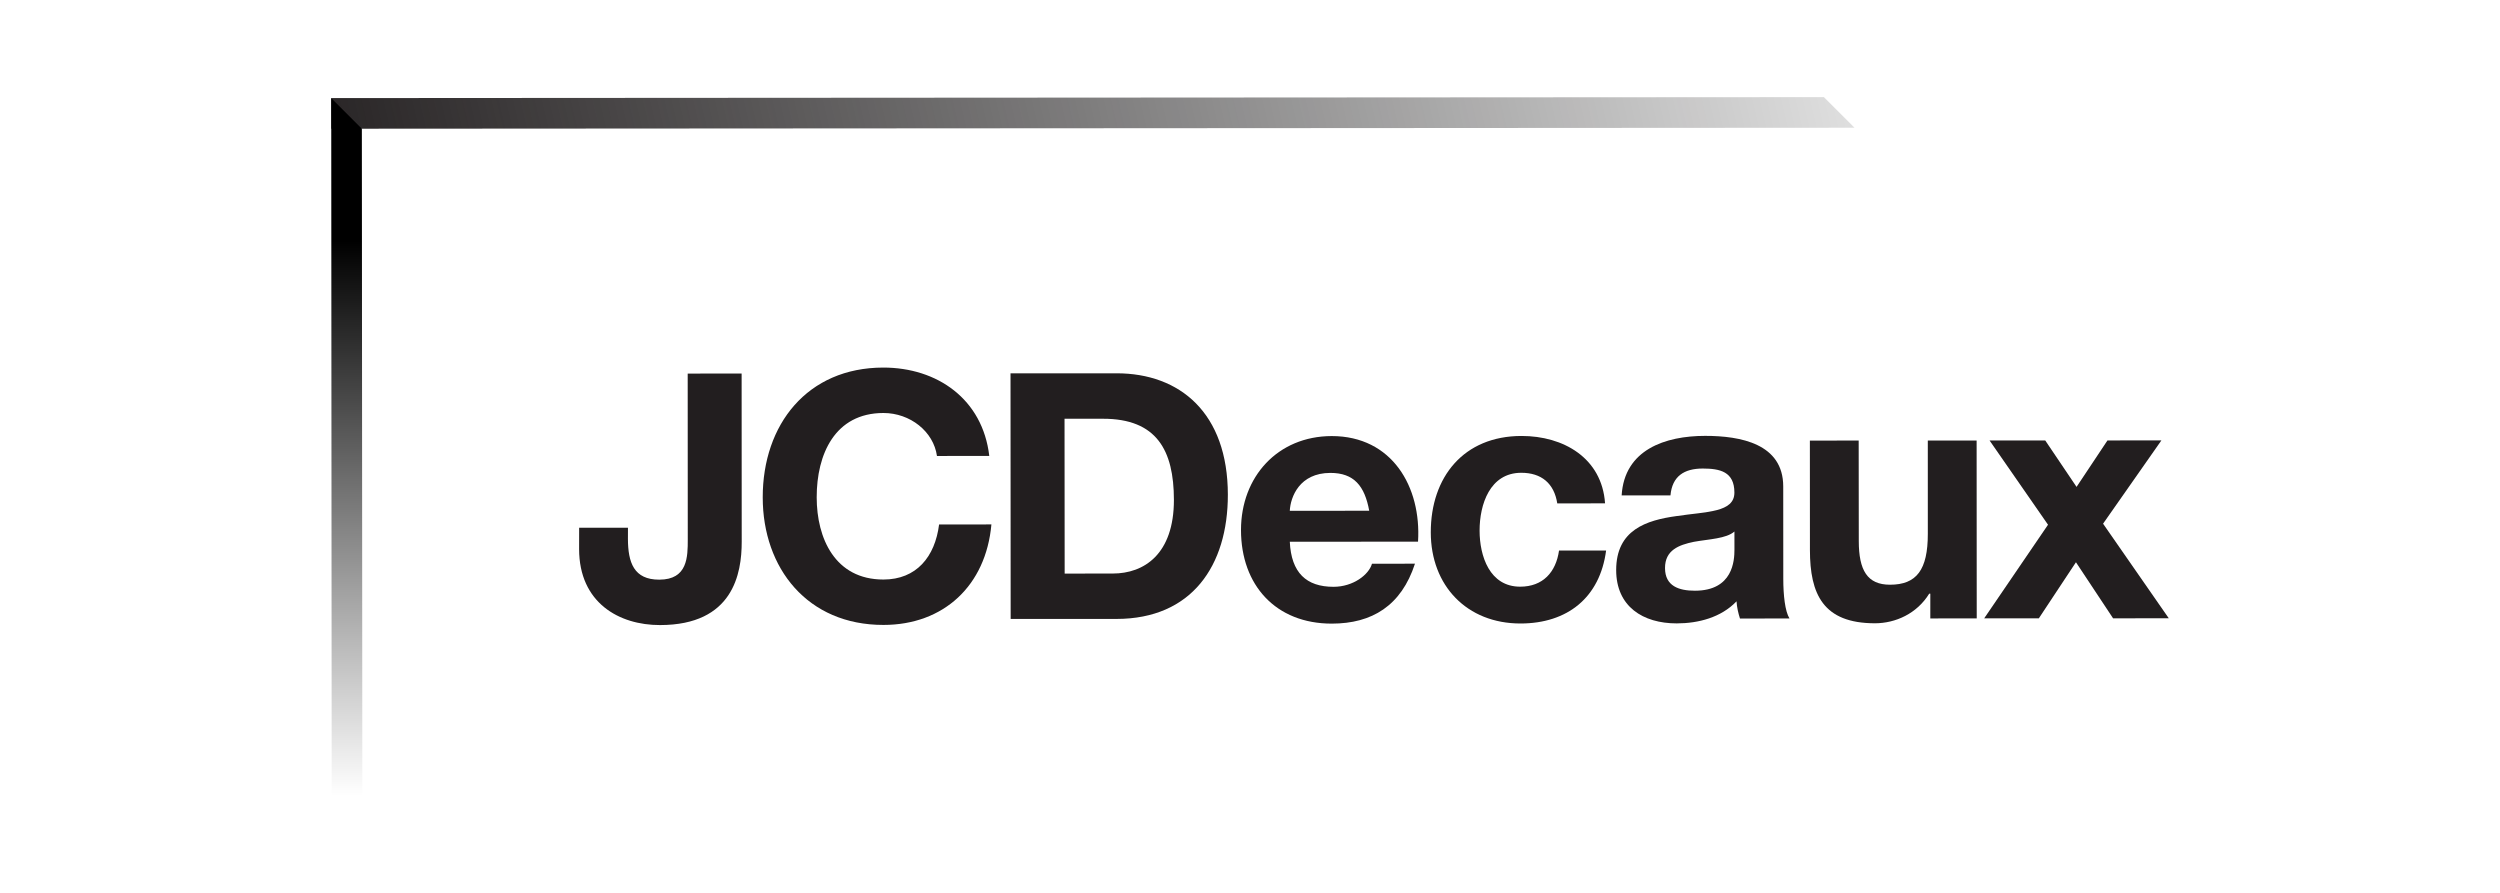
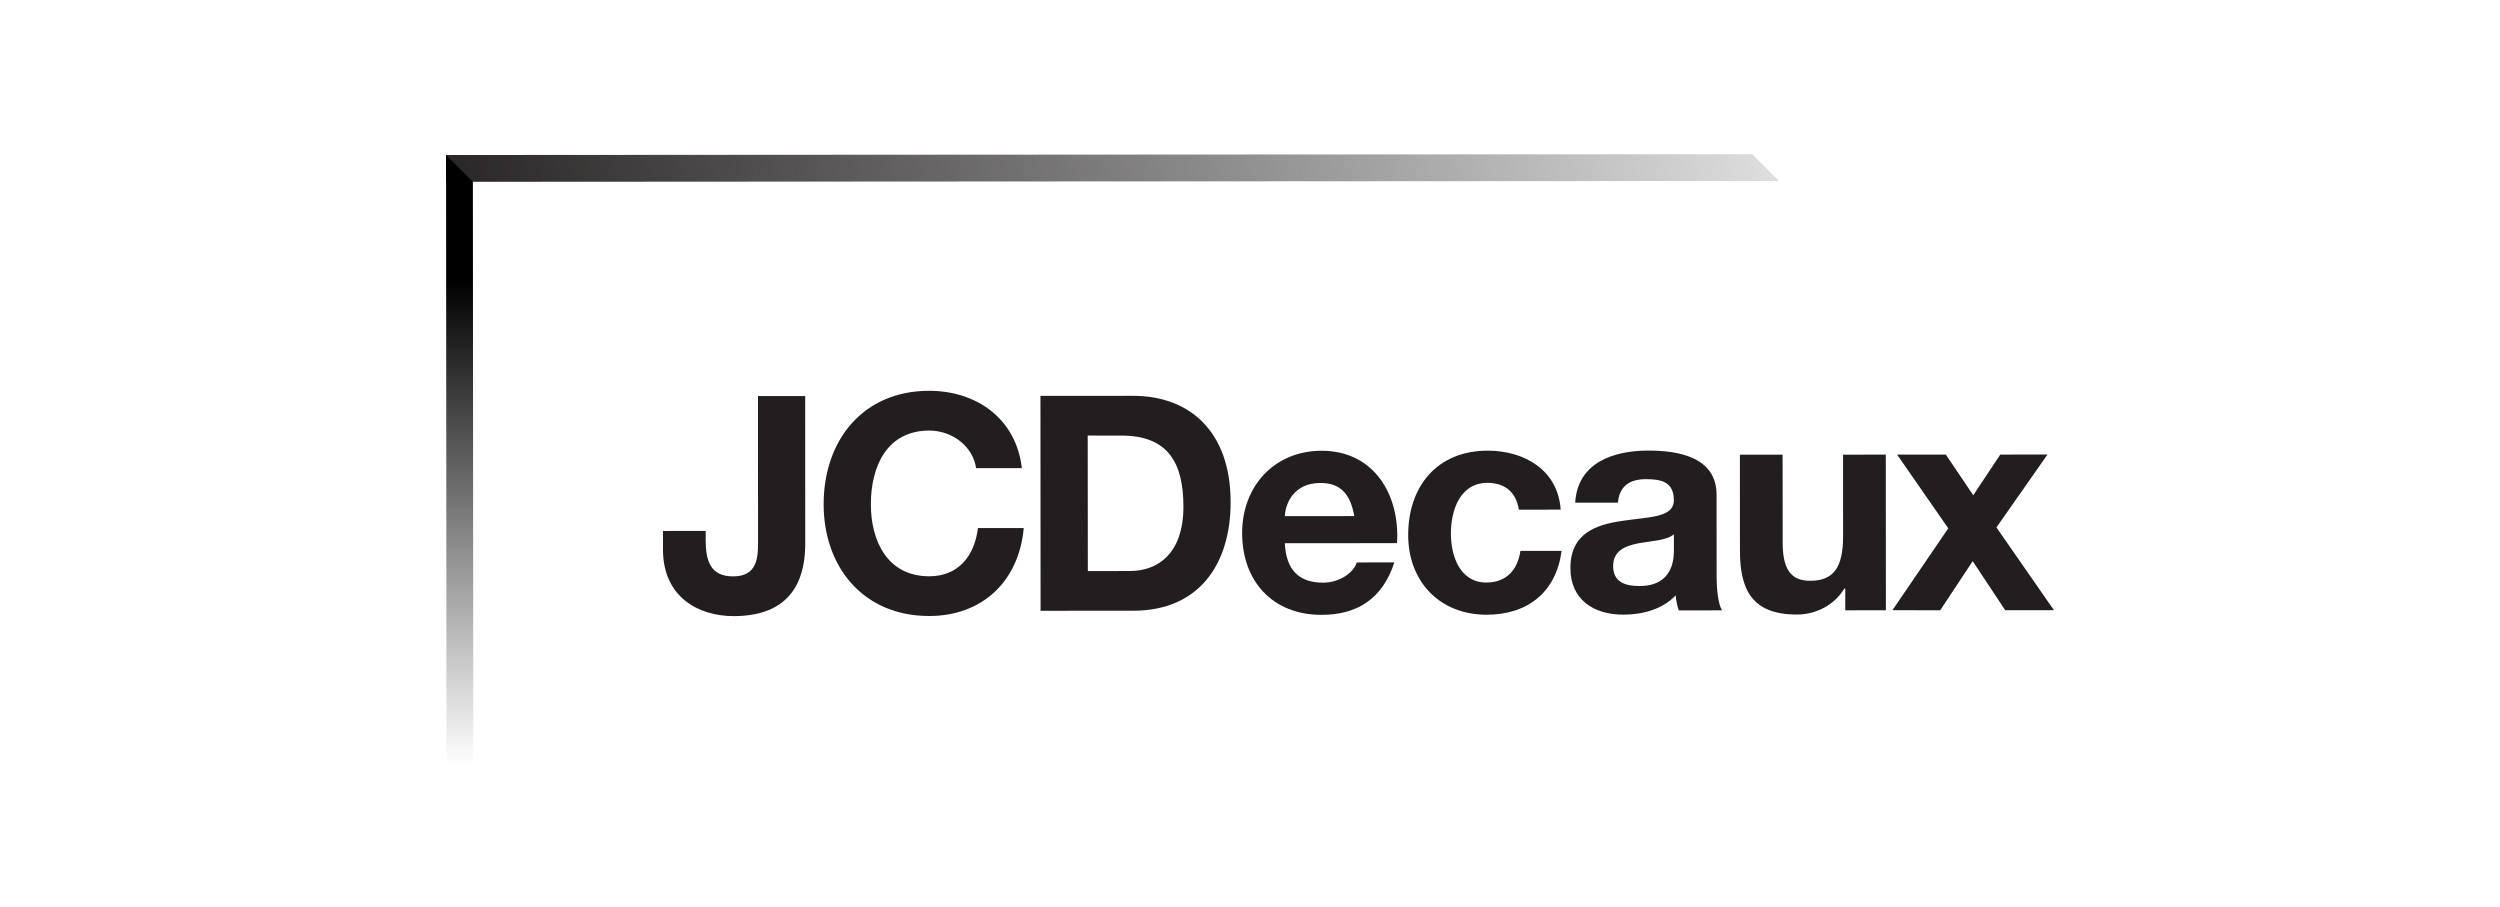
- <svg xmlns="http://www.w3.org/2000/svg" width="140" height="50" viewBox="0 0 140 50" fill="none">
-   <path d="M102.139 5.439L18.549 5.493L18.554 7.209L103.854 7.154L102.139 5.439Z" fill="url(#paint0_linear_17011_16127)" />
-   <path d="M20.264 7.209L20.291 44.559L18.575 44.561L18.549 5.495L20.264 7.209Z" fill="url(#paint1_linear_17011_16127)" />
-   <path d="M41.536 30.34C41.538 32.111 41.061 35.002 36.96 35.004C34.667 35.007 32.434 33.754 32.43 30.75L32.432 29.554L35.166 29.554L35.164 30.17C35.167 31.501 35.495 32.464 36.92 32.461C38.517 32.46 38.515 31.172 38.515 30.206L38.511 20.92L41.531 20.919L41.536 30.34Z" fill="#221E1F" />
-   <path d="M52.47 25.535C52.278 24.166 50.971 23.127 49.469 23.128C46.751 23.131 45.732 25.442 45.735 27.851C45.735 30.143 46.759 32.455 49.473 32.454C51.321 32.453 52.361 31.18 52.589 29.37L55.519 29.368C55.212 32.796 52.843 34.995 49.475 34.996C45.22 35.001 42.714 31.822 42.713 27.853C42.71 23.77 45.21 20.587 49.464 20.584C52.487 20.583 55.029 22.352 55.399 25.531L52.47 25.535Z" fill="#221E1F" />
-   <path d="M59.614 23.448L61.768 23.45C64.774 23.446 65.737 25.216 65.739 27.993C65.74 31.037 64.067 32.118 62.315 32.118L59.621 32.121L59.614 23.448ZM56.597 34.662L62.529 34.66C66.726 34.657 68.763 31.69 68.76 27.703C68.758 23.135 66.081 20.901 62.52 20.905L56.589 20.908L56.597 34.662Z" fill="#221E1F" />
-   <path d="M72.228 28.605C72.267 27.834 72.766 26.485 74.501 26.483C75.826 26.482 76.423 27.214 76.676 28.602L72.228 28.605ZM79.41 30.333C79.601 27.271 77.964 24.419 74.574 24.42C71.551 24.426 69.494 26.699 69.496 29.685C69.498 32.768 71.443 34.925 74.581 34.923C76.834 34.922 78.471 33.92 79.238 31.567L76.831 31.568C76.657 32.186 75.774 32.862 74.678 32.861C73.155 32.863 72.308 32.073 72.229 30.338L79.41 30.333Z" fill="#221E1F" />
-   <path d="M87.207 28.192C87.034 27.072 86.321 26.474 85.186 26.476C83.431 26.479 82.856 28.251 82.857 29.717C82.858 31.141 83.419 32.856 85.132 32.854C86.401 32.852 87.134 32.045 87.306 30.828L89.942 30.828C89.597 33.468 87.771 34.913 85.151 34.916C82.148 34.918 80.125 32.799 80.124 29.813C80.122 26.711 81.968 24.417 85.203 24.414C87.551 24.411 89.708 25.645 89.883 28.187L87.207 28.192Z" fill="#221E1F" />
-   <path d="M97.129 30.785C97.128 31.384 97.052 33.078 94.916 33.08C94.03 33.08 93.241 32.83 93.241 31.809C93.24 30.809 94.011 30.517 94.857 30.342C95.703 30.189 96.665 30.168 97.128 29.765L97.129 30.785ZM93.546 27.744C93.641 26.665 94.315 26.239 95.354 26.238C96.317 26.24 97.126 26.411 97.126 27.585C97.126 28.704 95.566 28.647 93.892 28.899C92.198 29.132 90.504 29.671 90.506 31.926C90.507 33.969 92.009 34.91 93.896 34.91C95.107 34.909 96.379 34.582 97.246 33.674C97.265 34.003 97.341 34.33 97.438 34.637L100.211 34.635C99.961 34.234 99.865 33.326 99.864 32.421L99.861 27.237C99.858 24.849 97.471 24.408 95.487 24.409C93.255 24.409 90.963 25.18 90.812 27.744L93.546 27.744Z" fill="#221E1F" />
-   <path d="M110.697 34.629L108.097 34.633L108.098 33.245L108.037 33.244C107.346 34.364 106.152 34.901 104.998 34.904C102.092 34.903 101.357 33.27 101.356 30.802L101.353 24.674L104.086 24.67L104.092 30.3C104.092 31.936 104.57 32.746 105.844 32.744C107.326 32.743 107.961 31.915 107.958 29.892L107.957 24.669L110.691 24.668L110.697 34.629Z" fill="#221E1F" />
-   <path d="M114.689 29.385L111.415 24.666L114.533 24.665L116.287 27.266L118.018 24.665L121.039 24.662L117.772 29.327L121.451 34.623L118.333 34.626L116.253 31.486L114.174 34.628L111.114 34.627L114.689 29.385Z" fill="#221E1F" />
+ <svg xmlns="http://www.w3.org/2000/svg" width="160" height="58" viewBox="0 0 160 58" fill="none">
+   <path d="M112.139 9.867L28.549 9.921L28.554 11.637L113.854 11.582L112.139 9.867Z" fill="url(#paint0_linear_17011_16127)" />
+   <path d="M30.264 11.637L30.291 48.987L28.575 48.989L28.549 9.922L30.264 11.637Z" fill="url(#paint1_linear_17011_16127)" />
+   <path d="M51.536 34.767C51.538 36.538 51.061 39.43 46.96 39.432C44.667 39.435 42.434 38.182 42.43 35.178L42.432 33.982L45.166 33.981L45.164 34.598C45.167 35.929 45.495 36.891 46.92 36.889C48.517 36.888 48.515 35.6 48.515 34.634L48.511 25.348L51.531 25.347L51.536 34.767Z" fill="#221E1F" />
+   <path d="M62.47 29.962C62.278 28.594 60.971 27.555 59.469 27.556C56.751 27.559 55.732 29.87 55.735 32.279C55.735 34.57 56.759 36.883 59.473 36.882C61.321 36.881 62.361 35.607 62.589 33.797L65.519 33.796C65.212 37.224 62.843 39.422 59.475 39.424C55.22 39.428 52.714 36.25 52.713 32.281C52.71 28.197 55.21 25.015 59.464 25.011C62.487 25.011 65.029 26.78 65.399 29.959L62.47 29.962Z" fill="#221E1F" />
+   <path d="M69.614 27.876L71.768 27.877C74.774 27.874 75.737 29.644 75.739 32.421C75.74 35.465 74.067 36.545 72.315 36.545L69.621 36.549L69.614 27.876ZM66.597 39.09L72.529 39.087C76.726 39.085 78.763 36.118 78.76 32.13C78.758 27.563 76.081 25.329 72.52 25.333L66.589 25.336L66.597 39.09Z" fill="#221E1F" />
+   <path d="M82.228 33.033C82.267 32.261 82.766 30.913 84.501 30.911C85.826 30.91 86.423 31.642 86.676 33.03L82.228 33.033ZM89.41 34.761C89.601 31.698 87.964 28.846 84.574 28.848C81.551 28.854 79.494 31.127 79.496 34.113C79.498 37.196 81.443 39.353 84.581 39.351C86.834 39.349 88.471 38.348 89.238 35.995L86.831 35.996C86.657 36.613 85.774 37.29 84.678 37.289C83.155 37.291 82.308 36.501 82.229 34.766L89.41 34.761Z" fill="#221E1F" />
+   <path d="M97.207 32.62C97.034 31.5 96.321 30.902 95.186 30.903C93.431 30.907 92.856 32.679 92.857 34.145C92.858 35.569 93.419 37.284 95.132 37.282C96.401 37.28 97.134 36.473 97.306 35.255L99.942 35.255C99.597 37.895 97.771 39.34 95.151 39.343C92.148 39.346 90.125 37.227 90.124 34.241C90.122 31.139 91.968 28.845 95.203 28.842C97.551 28.839 99.708 30.073 99.883 32.615L97.207 32.62Z" fill="#221E1F" />
+   <path d="M107.129 35.213C107.128 35.811 107.052 37.506 104.917 37.507C104.03 37.508 103.241 37.257 103.241 36.237C103.24 35.237 104.011 34.944 104.857 34.77C105.703 34.616 106.665 34.596 107.128 34.193L107.129 35.213ZM103.546 32.172C103.641 31.092 104.315 30.667 105.354 30.666C106.317 30.668 107.126 30.839 107.126 32.013C107.126 33.132 105.566 33.075 103.892 33.327C102.198 33.559 100.504 34.099 100.506 36.354C100.507 38.397 102.009 39.338 103.896 39.338C105.107 39.337 106.379 39.01 107.246 38.102C107.265 38.431 107.341 38.758 107.438 39.065L110.211 39.063C109.961 38.661 109.865 37.754 109.864 36.849L109.861 31.665C109.858 29.277 107.471 28.835 105.487 28.837C103.255 28.837 100.964 29.608 100.812 32.172L103.546 32.172Z" fill="#221E1F" />
+   <path d="M120.697 39.057L118.097 39.06L118.098 37.672L118.037 37.671C117.346 38.791 116.152 39.329 114.998 39.331C112.092 39.331 111.357 37.697 111.356 35.229L111.353 29.101L114.086 29.098L114.092 34.727C114.092 36.364 114.57 37.174 115.844 37.171C117.326 37.171 117.961 36.343 117.958 34.319L117.957 29.097L120.691 29.096L120.697 39.057Z" fill="#221E1F" />
+   <path d="M124.689 33.813L121.415 29.094L124.533 29.093L126.287 31.694L128.018 29.093L131.039 29.09L127.772 33.755L131.451 39.051L128.333 39.053L126.253 35.914L124.174 39.056L121.114 39.054L124.689 33.813Z" fill="#221E1F" />
  <defs>
-     <linearGradient id="paint0_linear_17011_16127" x1="121.451" y1="24.998" x2="23.898" y2="47.839" gradientUnits="userSpaceOnUse">
+     <linearGradient id="paint0_linear_17011_16127" x1="131.451" y1="29.426" x2="33.898" y2="52.267" gradientUnits="userSpaceOnUse">
      <stop stop-opacity="0" />
      <stop offset="1" stop-color="#221E1F" />
    </linearGradient>
-     <linearGradient id="paint1_linear_17011_16127" x1="46.526" y1="13.481" x2="46.533" y2="44.566" gradientUnits="userSpaceOnUse">
+     <linearGradient id="paint1_linear_17011_16127" x1="56.526" y1="17.909" x2="56.533" y2="48.994" gradientUnits="userSpaceOnUse">
      <stop />
      <stop offset="1" stop-opacity="0" />
    </linearGradient>
  </defs>
</svg>
